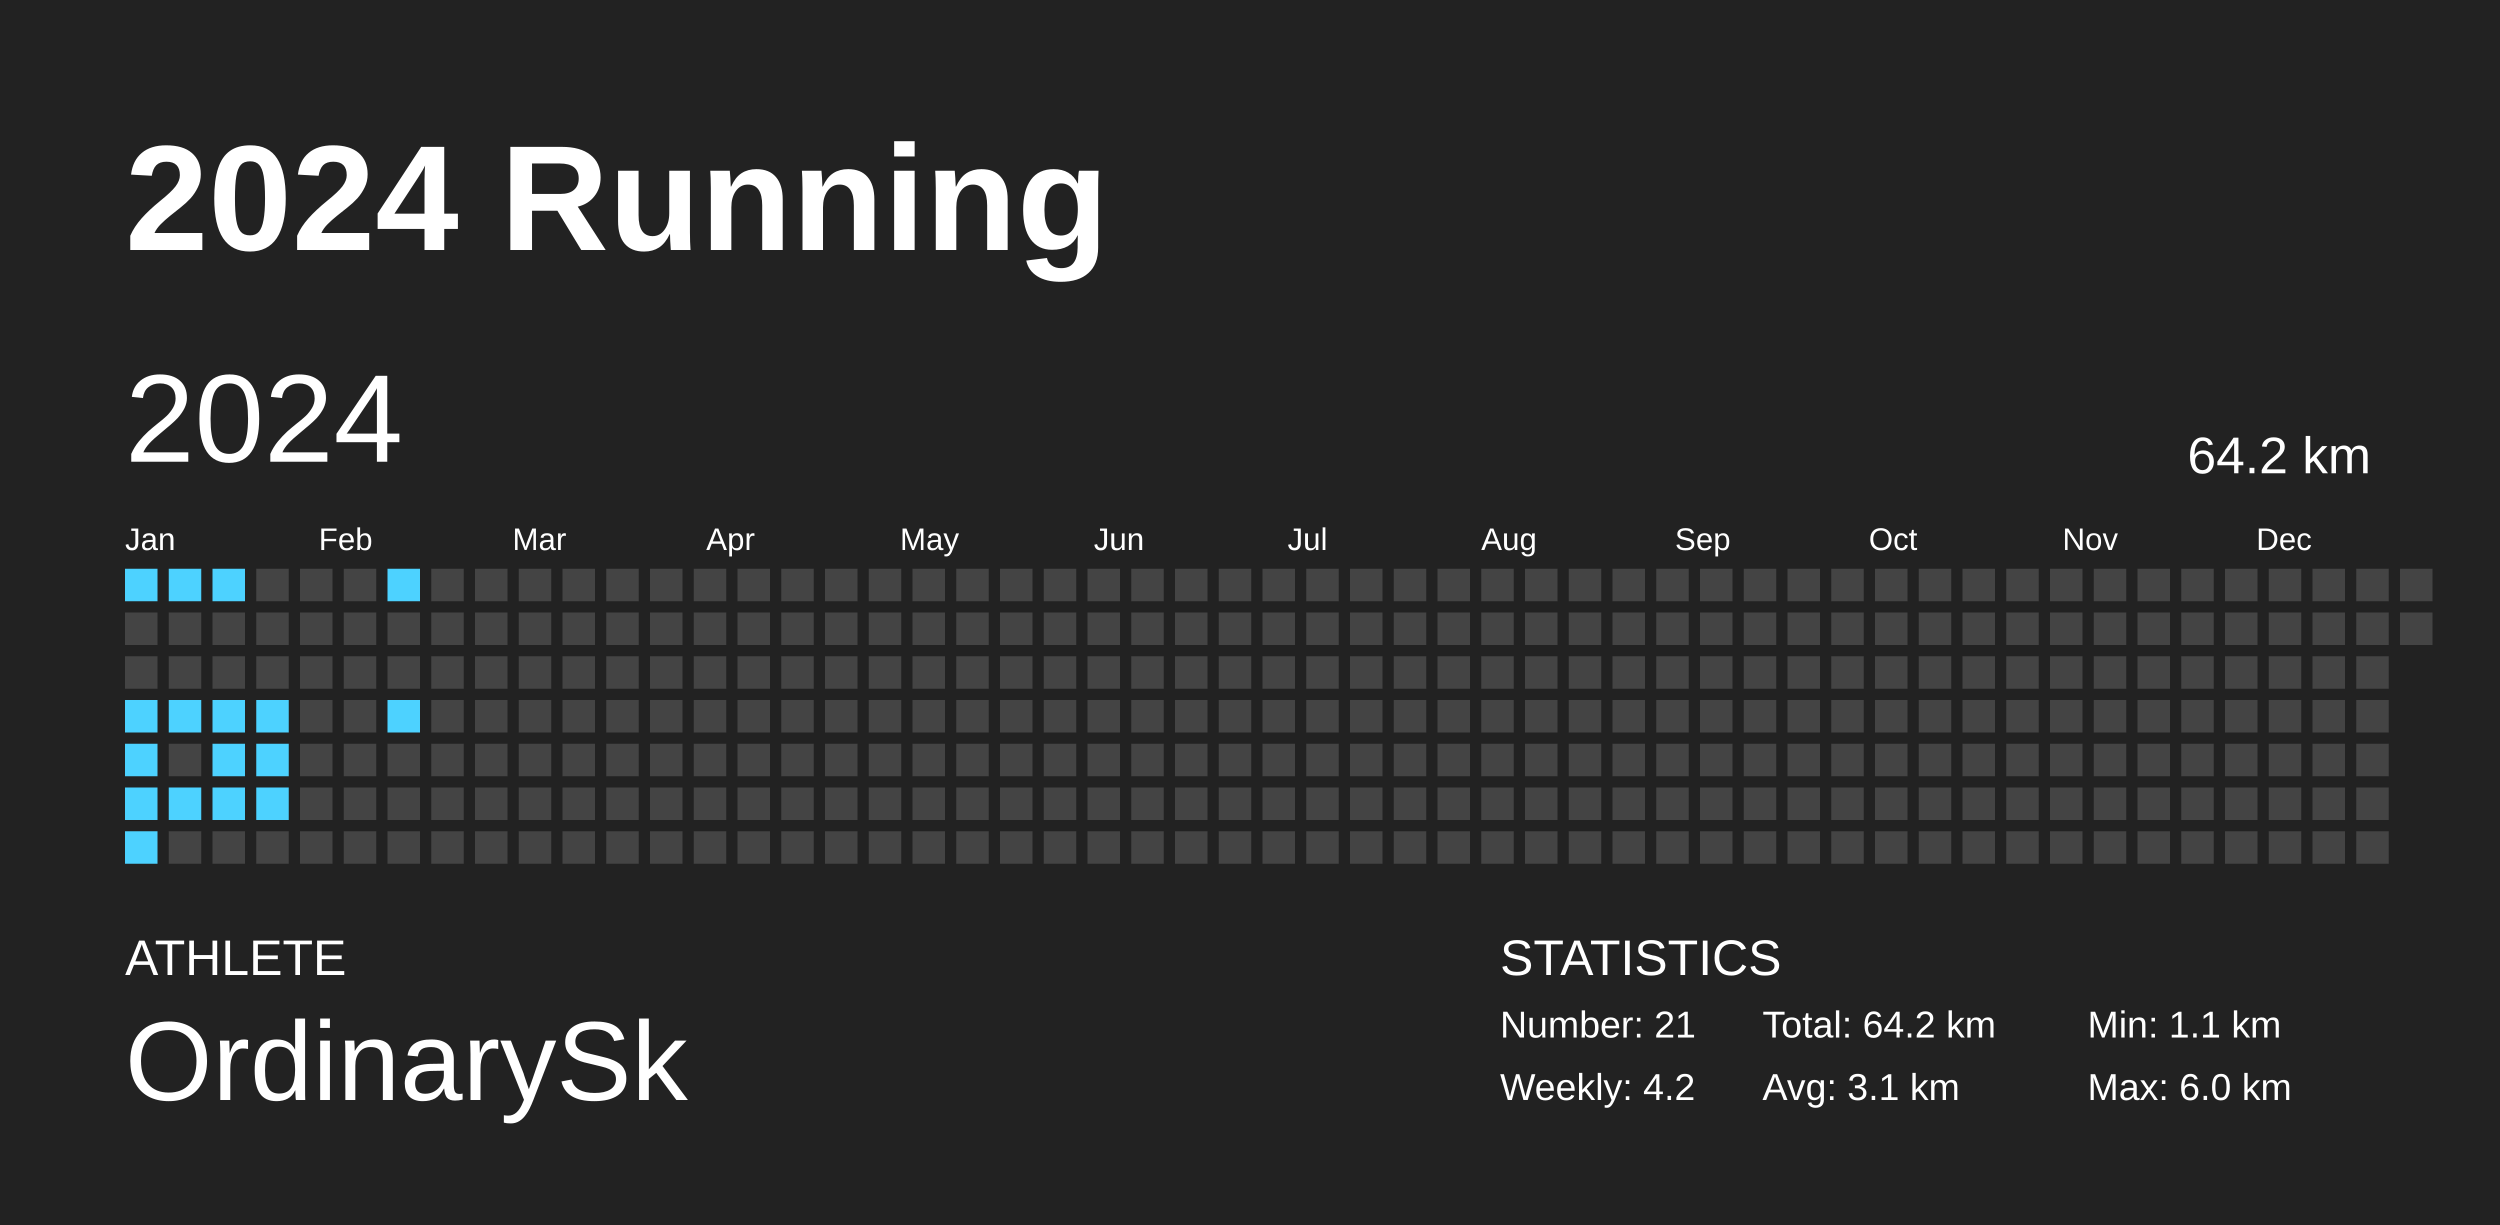
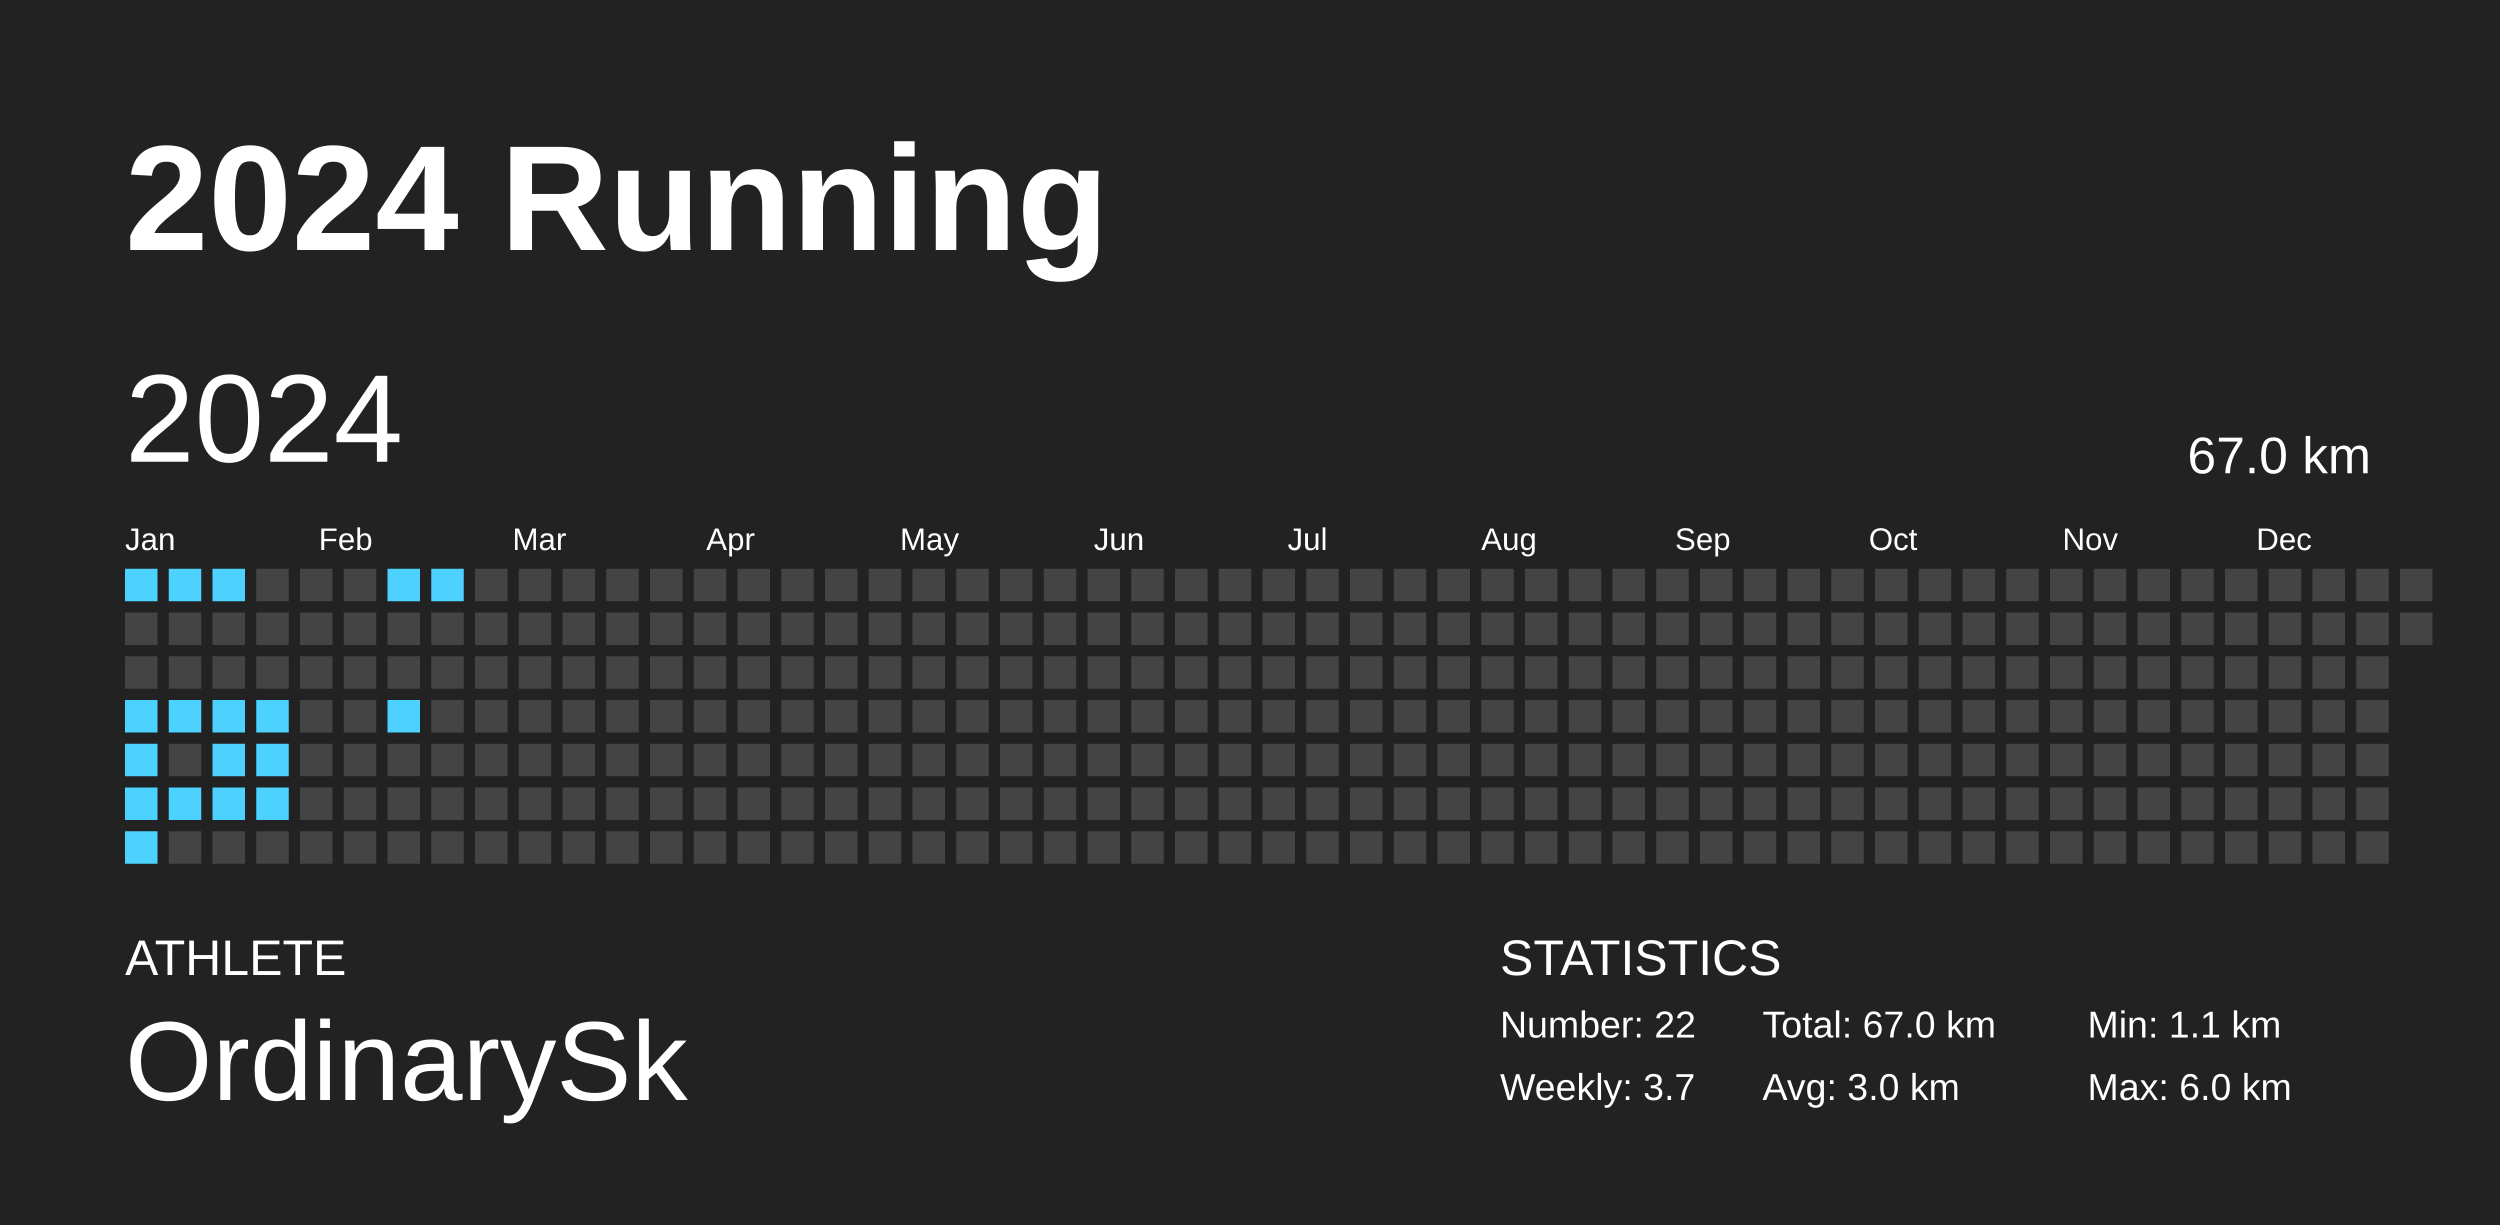
<svg xmlns="http://www.w3.org/2000/svg" baseProfile="full" height="98mm" version="1.1" viewBox="0,0,200,98" width="200mm">
  <defs />
  <rect fill="#222222" height="98" width="200" x="0" y="0" />
  <text fill="#FFFFFF" style="font-size:12px; font-family:Arial; font-weight:bold;" x="10" y="20">2024 Running</text>
  <text fill="#FFFFFF" style="font-size:4px; font-family:Arial" x="10" y="78">ATHLETE</text>
  <text fill="#FFFFFF" style="font-size:9px; font-family:Arial" x="10" y="88">OrdinarySk</text>
  <text fill="#FFFFFF" style="font-size:4px; font-family:Arial" x="120" y="78">STATISTICS</text>
-   <text fill="#FFFFFF" style="font-size:3px; font-family:Arial" x="120" y="83">Number: 21</text>
-   <text fill="#FFFFFF" style="font-size:3px; font-family:Arial" x="120" y="88">Weekly: 4.2</text>
-   <text fill="#FFFFFF" style="font-size:3px; font-family:Arial" x="141" y="83">Total: 64.2 km</text>
-   <text fill="#FFFFFF" style="font-size:3px; font-family:Arial" x="141" y="88">Avg: 3.1 km</text>
+   <text fill="#FFFFFF" style="font-size:3px; font-family:Arial" x="120" y="83">Number: 22</text>
+   <text fill="#FFFFFF" style="font-size:3px; font-family:Arial" x="120" y="88">Weekly: 3.7</text>
+   <text fill="#FFFFFF" style="font-size:3px; font-family:Arial" x="141" y="83">Total: 67.0 km</text>
+   <text fill="#FFFFFF" style="font-size:3px; font-family:Arial" x="141" y="88">Avg: 3.0 km</text>
  <text fill="#FFFFFF" style="font-size:3px; font-family:Arial" x="167" y="83">Min: 1.1 km</text>
  <text fill="#FFFFFF" style="font-size:3px; font-family:Arial" x="167" y="88">Max: 6.0 km</text>
  <text dominant-baseline="hanging" fill="#FFFFFF" style="font-size:10.0px; font-family:Arial;" x="10" y="30">2024</text>
-   <text dominant-baseline="hanging" fill="#FFFFFF" style="font-size:4.125px; font-family:Arial;" x="175" y="35">64.2 km</text>
+   <text dominant-baseline="hanging" fill="#FFFFFF" style="font-size:4.125px; font-family:Arial;" x="175" y="35">67.0 km</text>
  <text fill="#FFFFFF" style="font-size:2.5px; font-family:Arial" x="10.0" y="44">Jan</text>
  <text fill="#FFFFFF" style="font-size:2.5px; font-family:Arial" x="25.5" y="44">Feb</text>
  <text fill="#FFFFFF" style="font-size:2.5px; font-family:Arial" x="41.0" y="44">Mar</text>
  <text fill="#FFFFFF" style="font-size:2.5px; font-family:Arial" x="56.5" y="44">Apr</text>
  <text fill="#FFFFFF" style="font-size:2.5px; font-family:Arial" x="72.0" y="44">May</text>
  <text fill="#FFFFFF" style="font-size:2.5px; font-family:Arial" x="87.5" y="44">Jun</text>
  <text fill="#FFFFFF" style="font-size:2.5px; font-family:Arial" x="103.0" y="44">Jul</text>
  <text fill="#FFFFFF" style="font-size:2.5px; font-family:Arial" x="118.5" y="44">Aug</text>
  <text fill="#FFFFFF" style="font-size:2.5px; font-family:Arial" x="134.0" y="44">Sep</text>
  <text fill="#FFFFFF" style="font-size:2.5px; font-family:Arial" x="149.5" y="44">Oct</text>
  <text fill="#FFFFFF" style="font-size:2.5px; font-family:Arial" x="165.0" y="44">Nov</text>
  <text fill="#FFFFFF" style="font-size:2.5px; font-family:Arial" x="180.5" y="44">Dec</text>
  <rect fill="#4dd2ff" height="2.6" width="2.6" x="10.0" y="45.5" />
  <rect fill="#444444" height="2.6" width="2.6" x="10.0" y="49.0" />
  <rect fill="#444444" height="2.6" width="2.6" x="10.0" y="52.5" />
  <rect fill="#4dd2ff" height="2.6" width="2.6" x="10.0" y="56.0" />
  <rect fill="#4dd2ff" height="2.6" width="2.6" x="10.0" y="59.5" />
  <rect fill="#4dd2ff" height="2.6" width="2.6" x="10.0" y="63.0" />
  <rect fill="#4dd2ff" height="2.6" width="2.6" x="10.0" y="66.5" />
  <rect fill="#4dd2ff" height="2.6" width="2.6" x="13.5" y="45.5" />
  <rect fill="#444444" height="2.6" width="2.6" x="13.5" y="49.0" />
  <rect fill="#444444" height="2.6" width="2.6" x="13.5" y="52.5" />
  <rect fill="#4dd2ff" height="2.6" width="2.6" x="13.5" y="56.0" />
  <rect fill="#444444" height="2.6" width="2.6" x="13.5" y="59.5" />
  <rect fill="#4dd2ff" height="2.6" width="2.6" x="13.5" y="63.0" />
  <rect fill="#444444" height="2.6" width="2.6" x="13.5" y="66.5" />
  <rect fill="#4dd2ff" height="2.6" width="2.6" x="17.0" y="45.5" />
  <rect fill="#444444" height="2.6" width="2.6" x="17.0" y="49.0" />
  <rect fill="#444444" height="2.6" width="2.6" x="17.0" y="52.5" />
  <rect fill="#4dd2ff" height="2.6" width="2.6" x="17.0" y="56.0" />
  <rect fill="#4dd2ff" height="2.6" width="2.6" x="17.0" y="59.5" />
  <rect fill="#4dd2ff" height="2.6" width="2.6" x="17.0" y="63.0" />
  <rect fill="#444444" height="2.6" width="2.6" x="17.0" y="66.5" />
  <rect fill="#444444" height="2.6" width="2.6" x="20.5" y="45.5" />
  <rect fill="#444444" height="2.6" width="2.6" x="20.5" y="49.0" />
  <rect fill="#444444" height="2.6" width="2.6" x="20.5" y="52.5" />
  <rect fill="#4dd2ff" height="2.6" width="2.6" x="20.5" y="56.0" />
  <rect fill="#4dd2ff" height="2.6" width="2.6" x="20.5" y="59.5" />
  <rect fill="#4dd2ff" height="2.6" width="2.6" x="20.5" y="63.0" />
  <rect fill="#444444" height="2.6" width="2.6" x="20.5" y="66.5" />
  <rect fill="#444444" height="2.6" width="2.6" x="24.0" y="45.5" />
  <rect fill="#444444" height="2.6" width="2.6" x="24.0" y="49.0" />
  <rect fill="#444444" height="2.6" width="2.6" x="24.0" y="52.5" />
  <rect fill="#444444" height="2.6" width="2.6" x="24.0" y="56.0" />
  <rect fill="#444444" height="2.6" width="2.6" x="24.0" y="59.5" />
  <rect fill="#444444" height="2.6" width="2.6" x="24.0" y="63.0" />
  <rect fill="#444444" height="2.6" width="2.6" x="24.0" y="66.5" />
  <rect fill="#444444" height="2.6" width="2.6" x="27.5" y="45.5" />
  <rect fill="#444444" height="2.6" width="2.6" x="27.5" y="49.0" />
  <rect fill="#444444" height="2.6" width="2.6" x="27.5" y="52.5" />
  <rect fill="#444444" height="2.6" width="2.6" x="27.5" y="56.0" />
  <rect fill="#444444" height="2.6" width="2.6" x="27.5" y="59.5" />
  <rect fill="#444444" height="2.6" width="2.6" x="27.5" y="63.0" />
  <rect fill="#444444" height="2.6" width="2.6" x="27.5" y="66.5" />
  <rect fill="#4dd2ff" height="2.6" width="2.6" x="31.0" y="45.5" />
  <rect fill="#444444" height="2.6" width="2.6" x="31.0" y="49.0" />
  <rect fill="#444444" height="2.6" width="2.6" x="31.0" y="52.5" />
  <rect fill="#4dd2ff" height="2.6" width="2.6" x="31.0" y="56.0" />
  <rect fill="#444444" height="2.6" width="2.6" x="31.0" y="59.5" />
  <rect fill="#444444" height="2.6" width="2.6" x="31.0" y="63.0" />
  <rect fill="#444444" height="2.6" width="2.6" x="31.0" y="66.5" />
-   <rect fill="#444444" height="2.6" width="2.6" x="34.5" y="45.5" />
+   <rect fill="#4dd2ff" height="2.6" width="2.6" x="34.5" y="45.5" />
  <rect fill="#444444" height="2.6" width="2.6" x="34.5" y="49.0" />
  <rect fill="#444444" height="2.6" width="2.6" x="34.5" y="52.5" />
  <rect fill="#444444" height="2.6" width="2.6" x="34.5" y="56.0" />
  <rect fill="#444444" height="2.6" width="2.6" x="34.5" y="59.5" />
  <rect fill="#444444" height="2.6" width="2.6" x="34.5" y="63.0" />
  <rect fill="#444444" height="2.6" width="2.6" x="34.5" y="66.5" />
  <rect fill="#444444" height="2.6" width="2.6" x="38.0" y="45.5" />
  <rect fill="#444444" height="2.6" width="2.6" x="38.0" y="49.0" />
  <rect fill="#444444" height="2.6" width="2.6" x="38.0" y="52.5" />
  <rect fill="#444444" height="2.6" width="2.6" x="38.0" y="56.0" />
  <rect fill="#444444" height="2.6" width="2.6" x="38.0" y="59.5" />
  <rect fill="#444444" height="2.6" width="2.6" x="38.0" y="63.0" />
  <rect fill="#444444" height="2.6" width="2.6" x="38.0" y="66.5" />
  <rect fill="#444444" height="2.6" width="2.6" x="41.5" y="45.5" />
  <rect fill="#444444" height="2.6" width="2.6" x="41.5" y="49.0" />
  <rect fill="#444444" height="2.6" width="2.6" x="41.5" y="52.5" />
  <rect fill="#444444" height="2.6" width="2.6" x="41.5" y="56.0" />
  <rect fill="#444444" height="2.6" width="2.6" x="41.5" y="59.5" />
  <rect fill="#444444" height="2.6" width="2.6" x="41.5" y="63.0" />
  <rect fill="#444444" height="2.6" width="2.6" x="41.5" y="66.5" />
  <rect fill="#444444" height="2.6" width="2.6" x="45.0" y="45.5" />
  <rect fill="#444444" height="2.6" width="2.6" x="45.0" y="49.0" />
  <rect fill="#444444" height="2.6" width="2.6" x="45.0" y="52.5" />
  <rect fill="#444444" height="2.6" width="2.6" x="45.0" y="56.0" />
  <rect fill="#444444" height="2.6" width="2.6" x="45.0" y="59.5" />
  <rect fill="#444444" height="2.6" width="2.6" x="45.0" y="63.0" />
  <rect fill="#444444" height="2.6" width="2.6" x="45.0" y="66.5" />
  <rect fill="#444444" height="2.6" width="2.6" x="48.5" y="45.5" />
  <rect fill="#444444" height="2.6" width="2.6" x="48.5" y="49.0" />
  <rect fill="#444444" height="2.6" width="2.6" x="48.5" y="52.5" />
  <rect fill="#444444" height="2.6" width="2.6" x="48.5" y="56.0" />
  <rect fill="#444444" height="2.6" width="2.6" x="48.5" y="59.5" />
  <rect fill="#444444" height="2.6" width="2.6" x="48.5" y="63.0" />
  <rect fill="#444444" height="2.6" width="2.6" x="48.5" y="66.5" />
  <rect fill="#444444" height="2.6" width="2.6" x="52.0" y="45.5" />
  <rect fill="#444444" height="2.6" width="2.6" x="52.0" y="49.0" />
  <rect fill="#444444" height="2.6" width="2.6" x="52.0" y="52.5" />
  <rect fill="#444444" height="2.6" width="2.6" x="52.0" y="56.0" />
  <rect fill="#444444" height="2.6" width="2.6" x="52.0" y="59.5" />
  <rect fill="#444444" height="2.6" width="2.6" x="52.0" y="63.0" />
  <rect fill="#444444" height="2.6" width="2.6" x="52.0" y="66.5" />
  <rect fill="#444444" height="2.6" width="2.6" x="55.5" y="45.5" />
  <rect fill="#444444" height="2.6" width="2.6" x="55.5" y="49.0" />
  <rect fill="#444444" height="2.6" width="2.6" x="55.5" y="52.5" />
  <rect fill="#444444" height="2.6" width="2.6" x="55.5" y="56.0" />
  <rect fill="#444444" height="2.6" width="2.6" x="55.5" y="59.5" />
  <rect fill="#444444" height="2.6" width="2.6" x="55.5" y="63.0" />
  <rect fill="#444444" height="2.6" width="2.6" x="55.5" y="66.5" />
  <rect fill="#444444" height="2.6" width="2.6" x="59.0" y="45.5" />
  <rect fill="#444444" height="2.6" width="2.6" x="59.0" y="49.0" />
  <rect fill="#444444" height="2.6" width="2.6" x="59.0" y="52.5" />
  <rect fill="#444444" height="2.6" width="2.6" x="59.0" y="56.0" />
  <rect fill="#444444" height="2.6" width="2.6" x="59.0" y="59.5" />
  <rect fill="#444444" height="2.6" width="2.6" x="59.0" y="63.0" />
  <rect fill="#444444" height="2.6" width="2.6" x="59.0" y="66.5" />
  <rect fill="#444444" height="2.6" width="2.6" x="62.5" y="45.5" />
  <rect fill="#444444" height="2.6" width="2.6" x="62.5" y="49.0" />
  <rect fill="#444444" height="2.6" width="2.6" x="62.5" y="52.5" />
  <rect fill="#444444" height="2.6" width="2.6" x="62.5" y="56.0" />
  <rect fill="#444444" height="2.6" width="2.6" x="62.5" y="59.5" />
  <rect fill="#444444" height="2.6" width="2.6" x="62.5" y="63.0" />
  <rect fill="#444444" height="2.6" width="2.6" x="62.5" y="66.5" />
  <rect fill="#444444" height="2.6" width="2.6" x="66.0" y="45.5" />
  <rect fill="#444444" height="2.6" width="2.6" x="66.0" y="49.0" />
  <rect fill="#444444" height="2.6" width="2.6" x="66.0" y="52.5" />
  <rect fill="#444444" height="2.6" width="2.6" x="66.0" y="56.0" />
  <rect fill="#444444" height="2.6" width="2.6" x="66.0" y="59.5" />
  <rect fill="#444444" height="2.6" width="2.6" x="66.0" y="63.0" />
  <rect fill="#444444" height="2.6" width="2.6" x="66.0" y="66.5" />
  <rect fill="#444444" height="2.6" width="2.6" x="69.5" y="45.5" />
  <rect fill="#444444" height="2.6" width="2.6" x="69.5" y="49.0" />
  <rect fill="#444444" height="2.6" width="2.6" x="69.5" y="52.5" />
  <rect fill="#444444" height="2.6" width="2.6" x="69.5" y="56.0" />
  <rect fill="#444444" height="2.6" width="2.6" x="69.5" y="59.5" />
  <rect fill="#444444" height="2.6" width="2.6" x="69.5" y="63.0" />
  <rect fill="#444444" height="2.6" width="2.6" x="69.5" y="66.5" />
  <rect fill="#444444" height="2.6" width="2.6" x="73.0" y="45.5" />
  <rect fill="#444444" height="2.6" width="2.6" x="73.0" y="49.0" />
  <rect fill="#444444" height="2.6" width="2.6" x="73.0" y="52.5" />
  <rect fill="#444444" height="2.6" width="2.6" x="73.0" y="56.0" />
  <rect fill="#444444" height="2.6" width="2.6" x="73.0" y="59.5" />
  <rect fill="#444444" height="2.6" width="2.6" x="73.0" y="63.0" />
  <rect fill="#444444" height="2.6" width="2.6" x="73.0" y="66.5" />
  <rect fill="#444444" height="2.6" width="2.6" x="76.5" y="45.5" />
  <rect fill="#444444" height="2.6" width="2.6" x="76.5" y="49.0" />
  <rect fill="#444444" height="2.6" width="2.6" x="76.5" y="52.5" />
  <rect fill="#444444" height="2.6" width="2.6" x="76.5" y="56.0" />
  <rect fill="#444444" height="2.6" width="2.6" x="76.5" y="59.5" />
  <rect fill="#444444" height="2.6" width="2.6" x="76.5" y="63.0" />
  <rect fill="#444444" height="2.6" width="2.6" x="76.5" y="66.5" />
  <rect fill="#444444" height="2.6" width="2.6" x="80.0" y="45.5" />
  <rect fill="#444444" height="2.6" width="2.6" x="80.0" y="49.0" />
  <rect fill="#444444" height="2.6" width="2.6" x="80.0" y="52.5" />
  <rect fill="#444444" height="2.6" width="2.6" x="80.0" y="56.0" />
  <rect fill="#444444" height="2.6" width="2.6" x="80.0" y="59.5" />
  <rect fill="#444444" height="2.6" width="2.6" x="80.0" y="63.0" />
  <rect fill="#444444" height="2.6" width="2.6" x="80.0" y="66.5" />
  <rect fill="#444444" height="2.6" width="2.6" x="83.5" y="45.5" />
  <rect fill="#444444" height="2.6" width="2.6" x="83.5" y="49.0" />
  <rect fill="#444444" height="2.6" width="2.6" x="83.5" y="52.5" />
  <rect fill="#444444" height="2.6" width="2.6" x="83.5" y="56.0" />
  <rect fill="#444444" height="2.6" width="2.6" x="83.5" y="59.5" />
  <rect fill="#444444" height="2.6" width="2.6" x="83.5" y="63.0" />
  <rect fill="#444444" height="2.6" width="2.6" x="83.5" y="66.5" />
  <rect fill="#444444" height="2.6" width="2.6" x="87.0" y="45.5" />
  <rect fill="#444444" height="2.6" width="2.6" x="87.0" y="49.0" />
  <rect fill="#444444" height="2.6" width="2.6" x="87.0" y="52.5" />
  <rect fill="#444444" height="2.6" width="2.6" x="87.0" y="56.0" />
  <rect fill="#444444" height="2.6" width="2.6" x="87.0" y="59.5" />
  <rect fill="#444444" height="2.6" width="2.6" x="87.0" y="63.0" />
  <rect fill="#444444" height="2.6" width="2.6" x="87.0" y="66.5" />
  <rect fill="#444444" height="2.6" width="2.6" x="90.5" y="45.5" />
  <rect fill="#444444" height="2.6" width="2.6" x="90.5" y="49.0" />
  <rect fill="#444444" height="2.6" width="2.6" x="90.5" y="52.5" />
  <rect fill="#444444" height="2.6" width="2.6" x="90.5" y="56.0" />
  <rect fill="#444444" height="2.6" width="2.6" x="90.5" y="59.5" />
  <rect fill="#444444" height="2.6" width="2.6" x="90.5" y="63.0" />
  <rect fill="#444444" height="2.6" width="2.6" x="90.5" y="66.5" />
  <rect fill="#444444" height="2.6" width="2.6" x="94.0" y="45.5" />
  <rect fill="#444444" height="2.6" width="2.6" x="94.0" y="49.0" />
  <rect fill="#444444" height="2.6" width="2.6" x="94.0" y="52.5" />
  <rect fill="#444444" height="2.6" width="2.6" x="94.0" y="56.0" />
  <rect fill="#444444" height="2.6" width="2.6" x="94.0" y="59.5" />
  <rect fill="#444444" height="2.6" width="2.6" x="94.0" y="63.0" />
  <rect fill="#444444" height="2.6" width="2.6" x="94.0" y="66.5" />
  <rect fill="#444444" height="2.6" width="2.6" x="97.5" y="45.5" />
  <rect fill="#444444" height="2.6" width="2.6" x="97.5" y="49.0" />
  <rect fill="#444444" height="2.6" width="2.6" x="97.5" y="52.5" />
  <rect fill="#444444" height="2.6" width="2.6" x="97.5" y="56.0" />
  <rect fill="#444444" height="2.6" width="2.6" x="97.5" y="59.5" />
  <rect fill="#444444" height="2.6" width="2.6" x="97.5" y="63.0" />
  <rect fill="#444444" height="2.6" width="2.6" x="97.5" y="66.5" />
  <rect fill="#444444" height="2.6" width="2.6" x="101.0" y="45.5" />
  <rect fill="#444444" height="2.6" width="2.6" x="101.0" y="49.0" />
  <rect fill="#444444" height="2.6" width="2.6" x="101.0" y="52.5" />
  <rect fill="#444444" height="2.6" width="2.6" x="101.0" y="56.0" />
  <rect fill="#444444" height="2.6" width="2.6" x="101.0" y="59.5" />
  <rect fill="#444444" height="2.6" width="2.6" x="101.0" y="63.0" />
  <rect fill="#444444" height="2.6" width="2.6" x="101.0" y="66.5" />
  <rect fill="#444444" height="2.6" width="2.6" x="104.5" y="45.5" />
  <rect fill="#444444" height="2.6" width="2.6" x="104.5" y="49.0" />
  <rect fill="#444444" height="2.6" width="2.6" x="104.5" y="52.5" />
  <rect fill="#444444" height="2.6" width="2.6" x="104.5" y="56.0" />
  <rect fill="#444444" height="2.6" width="2.6" x="104.5" y="59.5" />
  <rect fill="#444444" height="2.6" width="2.6" x="104.5" y="63.0" />
  <rect fill="#444444" height="2.6" width="2.6" x="104.5" y="66.5" />
  <rect fill="#444444" height="2.6" width="2.6" x="108.0" y="45.5" />
  <rect fill="#444444" height="2.6" width="2.6" x="108.0" y="49.0" />
  <rect fill="#444444" height="2.6" width="2.6" x="108.0" y="52.5" />
  <rect fill="#444444" height="2.6" width="2.6" x="108.0" y="56.0" />
  <rect fill="#444444" height="2.6" width="2.6" x="108.0" y="59.5" />
  <rect fill="#444444" height="2.6" width="2.6" x="108.0" y="63.0" />
  <rect fill="#444444" height="2.6" width="2.6" x="108.0" y="66.5" />
  <rect fill="#444444" height="2.6" width="2.6" x="111.5" y="45.5" />
  <rect fill="#444444" height="2.6" width="2.6" x="111.5" y="49.0" />
  <rect fill="#444444" height="2.6" width="2.6" x="111.5" y="52.5" />
  <rect fill="#444444" height="2.6" width="2.6" x="111.5" y="56.0" />
  <rect fill="#444444" height="2.6" width="2.6" x="111.5" y="59.5" />
  <rect fill="#444444" height="2.6" width="2.6" x="111.5" y="63.0" />
  <rect fill="#444444" height="2.6" width="2.6" x="111.5" y="66.5" />
  <rect fill="#444444" height="2.6" width="2.6" x="115.0" y="45.5" />
  <rect fill="#444444" height="2.6" width="2.6" x="115.0" y="49.0" />
  <rect fill="#444444" height="2.6" width="2.6" x="115.0" y="52.5" />
  <rect fill="#444444" height="2.6" width="2.6" x="115.0" y="56.0" />
  <rect fill="#444444" height="2.6" width="2.6" x="115.0" y="59.5" />
  <rect fill="#444444" height="2.6" width="2.6" x="115.0" y="63.0" />
  <rect fill="#444444" height="2.6" width="2.6" x="115.0" y="66.5" />
  <rect fill="#444444" height="2.6" width="2.6" x="118.5" y="45.5" />
  <rect fill="#444444" height="2.6" width="2.6" x="118.5" y="49.0" />
  <rect fill="#444444" height="2.6" width="2.6" x="118.5" y="52.5" />
  <rect fill="#444444" height="2.6" width="2.6" x="118.5" y="56.0" />
  <rect fill="#444444" height="2.6" width="2.6" x="118.5" y="59.5" />
  <rect fill="#444444" height="2.6" width="2.6" x="118.5" y="63.0" />
  <rect fill="#444444" height="2.6" width="2.6" x="118.5" y="66.5" />
  <rect fill="#444444" height="2.6" width="2.6" x="122.0" y="45.5" />
  <rect fill="#444444" height="2.6" width="2.6" x="122.0" y="49.0" />
  <rect fill="#444444" height="2.6" width="2.6" x="122.0" y="52.5" />
  <rect fill="#444444" height="2.6" width="2.6" x="122.0" y="56.0" />
  <rect fill="#444444" height="2.6" width="2.6" x="122.0" y="59.5" />
  <rect fill="#444444" height="2.6" width="2.6" x="122.0" y="63.0" />
  <rect fill="#444444" height="2.6" width="2.6" x="122.0" y="66.5" />
  <rect fill="#444444" height="2.6" width="2.6" x="125.5" y="45.5" />
  <rect fill="#444444" height="2.6" width="2.6" x="125.5" y="49.0" />
  <rect fill="#444444" height="2.6" width="2.6" x="125.5" y="52.5" />
  <rect fill="#444444" height="2.6" width="2.6" x="125.5" y="56.0" />
  <rect fill="#444444" height="2.6" width="2.6" x="125.5" y="59.5" />
  <rect fill="#444444" height="2.6" width="2.6" x="125.5" y="63.0" />
  <rect fill="#444444" height="2.6" width="2.6" x="125.5" y="66.5" />
  <rect fill="#444444" height="2.6" width="2.6" x="129.0" y="45.5" />
  <rect fill="#444444" height="2.6" width="2.6" x="129.0" y="49.0" />
  <rect fill="#444444" height="2.6" width="2.6" x="129.0" y="52.5" />
  <rect fill="#444444" height="2.6" width="2.6" x="129.0" y="56.0" />
  <rect fill="#444444" height="2.6" width="2.6" x="129.0" y="59.5" />
  <rect fill="#444444" height="2.6" width="2.6" x="129.0" y="63.0" />
  <rect fill="#444444" height="2.6" width="2.6" x="129.0" y="66.5" />
  <rect fill="#444444" height="2.6" width="2.6" x="132.5" y="45.5" />
  <rect fill="#444444" height="2.6" width="2.6" x="132.5" y="49.0" />
  <rect fill="#444444" height="2.6" width="2.6" x="132.5" y="52.5" />
  <rect fill="#444444" height="2.6" width="2.6" x="132.5" y="56.0" />
  <rect fill="#444444" height="2.6" width="2.6" x="132.5" y="59.5" />
  <rect fill="#444444" height="2.6" width="2.6" x="132.5" y="63.0" />
  <rect fill="#444444" height="2.6" width="2.6" x="132.5" y="66.5" />
  <rect fill="#444444" height="2.6" width="2.6" x="136.0" y="45.5" />
  <rect fill="#444444" height="2.6" width="2.6" x="136.0" y="49.0" />
  <rect fill="#444444" height="2.6" width="2.6" x="136.0" y="52.5" />
  <rect fill="#444444" height="2.6" width="2.6" x="136.0" y="56.0" />
  <rect fill="#444444" height="2.6" width="2.6" x="136.0" y="59.5" />
  <rect fill="#444444" height="2.6" width="2.6" x="136.0" y="63.0" />
  <rect fill="#444444" height="2.6" width="2.6" x="136.0" y="66.5" />
  <rect fill="#444444" height="2.6" width="2.6" x="139.5" y="45.5" />
  <rect fill="#444444" height="2.6" width="2.6" x="139.5" y="49.0" />
  <rect fill="#444444" height="2.6" width="2.6" x="139.5" y="52.5" />
  <rect fill="#444444" height="2.6" width="2.6" x="139.5" y="56.0" />
  <rect fill="#444444" height="2.6" width="2.6" x="139.5" y="59.5" />
  <rect fill="#444444" height="2.6" width="2.6" x="139.5" y="63.0" />
  <rect fill="#444444" height="2.6" width="2.6" x="139.5" y="66.5" />
  <rect fill="#444444" height="2.6" width="2.6" x="143.0" y="45.5" />
  <rect fill="#444444" height="2.6" width="2.6" x="143.0" y="49.0" />
  <rect fill="#444444" height="2.6" width="2.6" x="143.0" y="52.5" />
  <rect fill="#444444" height="2.6" width="2.6" x="143.0" y="56.0" />
  <rect fill="#444444" height="2.6" width="2.6" x="143.0" y="59.5" />
  <rect fill="#444444" height="2.6" width="2.6" x="143.0" y="63.0" />
  <rect fill="#444444" height="2.6" width="2.6" x="143.0" y="66.5" />
  <rect fill="#444444" height="2.6" width="2.6" x="146.5" y="45.5" />
  <rect fill="#444444" height="2.6" width="2.6" x="146.5" y="49.0" />
  <rect fill="#444444" height="2.6" width="2.6" x="146.5" y="52.5" />
  <rect fill="#444444" height="2.6" width="2.6" x="146.5" y="56.0" />
  <rect fill="#444444" height="2.6" width="2.6" x="146.5" y="59.5" />
  <rect fill="#444444" height="2.6" width="2.6" x="146.5" y="63.0" />
  <rect fill="#444444" height="2.6" width="2.6" x="146.5" y="66.5" />
  <rect fill="#444444" height="2.6" width="2.6" x="150.0" y="45.5" />
  <rect fill="#444444" height="2.6" width="2.6" x="150.0" y="49.0" />
  <rect fill="#444444" height="2.6" width="2.6" x="150.0" y="52.5" />
  <rect fill="#444444" height="2.6" width="2.6" x="150.0" y="56.0" />
  <rect fill="#444444" height="2.6" width="2.6" x="150.0" y="59.5" />
  <rect fill="#444444" height="2.6" width="2.6" x="150.0" y="63.0" />
  <rect fill="#444444" height="2.6" width="2.6" x="150.0" y="66.5" />
  <rect fill="#444444" height="2.6" width="2.6" x="153.5" y="45.5" />
  <rect fill="#444444" height="2.6" width="2.6" x="153.5" y="49.0" />
  <rect fill="#444444" height="2.6" width="2.6" x="153.5" y="52.5" />
  <rect fill="#444444" height="2.6" width="2.6" x="153.5" y="56.0" />
  <rect fill="#444444" height="2.6" width="2.6" x="153.5" y="59.5" />
  <rect fill="#444444" height="2.6" width="2.6" x="153.5" y="63.0" />
  <rect fill="#444444" height="2.6" width="2.6" x="153.5" y="66.5" />
  <rect fill="#444444" height="2.6" width="2.6" x="157.0" y="45.5" />
  <rect fill="#444444" height="2.6" width="2.6" x="157.0" y="49.0" />
  <rect fill="#444444" height="2.6" width="2.6" x="157.0" y="52.5" />
  <rect fill="#444444" height="2.6" width="2.6" x="157.0" y="56.0" />
  <rect fill="#444444" height="2.6" width="2.6" x="157.0" y="59.5" />
  <rect fill="#444444" height="2.6" width="2.6" x="157.0" y="63.0" />
  <rect fill="#444444" height="2.6" width="2.6" x="157.0" y="66.5" />
  <rect fill="#444444" height="2.6" width="2.6" x="160.5" y="45.5" />
  <rect fill="#444444" height="2.6" width="2.6" x="160.5" y="49.0" />
  <rect fill="#444444" height="2.6" width="2.6" x="160.5" y="52.5" />
  <rect fill="#444444" height="2.6" width="2.6" x="160.5" y="56.0" />
  <rect fill="#444444" height="2.6" width="2.6" x="160.5" y="59.5" />
  <rect fill="#444444" height="2.6" width="2.6" x="160.5" y="63.0" />
  <rect fill="#444444" height="2.6" width="2.6" x="160.5" y="66.5" />
  <rect fill="#444444" height="2.6" width="2.6" x="164.0" y="45.5" />
  <rect fill="#444444" height="2.6" width="2.6" x="164.0" y="49.0" />
  <rect fill="#444444" height="2.6" width="2.6" x="164.0" y="52.5" />
  <rect fill="#444444" height="2.6" width="2.6" x="164.0" y="56.0" />
  <rect fill="#444444" height="2.6" width="2.6" x="164.0" y="59.5" />
  <rect fill="#444444" height="2.6" width="2.6" x="164.0" y="63.0" />
  <rect fill="#444444" height="2.6" width="2.6" x="164.0" y="66.5" />
  <rect fill="#444444" height="2.6" width="2.6" x="167.5" y="45.5" />
  <rect fill="#444444" height="2.6" width="2.6" x="167.5" y="49.0" />
  <rect fill="#444444" height="2.6" width="2.6" x="167.5" y="52.5" />
  <rect fill="#444444" height="2.6" width="2.6" x="167.5" y="56.0" />
  <rect fill="#444444" height="2.6" width="2.6" x="167.5" y="59.5" />
  <rect fill="#444444" height="2.6" width="2.6" x="167.5" y="63.0" />
  <rect fill="#444444" height="2.6" width="2.6" x="167.5" y="66.5" />
  <rect fill="#444444" height="2.6" width="2.6" x="171.0" y="45.5" />
  <rect fill="#444444" height="2.6" width="2.6" x="171.0" y="49.0" />
  <rect fill="#444444" height="2.6" width="2.6" x="171.0" y="52.5" />
  <rect fill="#444444" height="2.6" width="2.6" x="171.0" y="56.0" />
  <rect fill="#444444" height="2.6" width="2.6" x="171.0" y="59.5" />
  <rect fill="#444444" height="2.6" width="2.6" x="171.0" y="63.0" />
  <rect fill="#444444" height="2.6" width="2.6" x="171.0" y="66.5" />
  <rect fill="#444444" height="2.6" width="2.6" x="174.5" y="45.5" />
  <rect fill="#444444" height="2.6" width="2.6" x="174.5" y="49.0" />
  <rect fill="#444444" height="2.6" width="2.6" x="174.5" y="52.5" />
  <rect fill="#444444" height="2.6" width="2.6" x="174.5" y="56.0" />
  <rect fill="#444444" height="2.6" width="2.6" x="174.5" y="59.5" />
  <rect fill="#444444" height="2.6" width="2.6" x="174.5" y="63.0" />
  <rect fill="#444444" height="2.6" width="2.6" x="174.5" y="66.5" />
  <rect fill="#444444" height="2.6" width="2.6" x="178.0" y="45.5" />
  <rect fill="#444444" height="2.6" width="2.6" x="178.0" y="49.0" />
  <rect fill="#444444" height="2.6" width="2.6" x="178.0" y="52.5" />
  <rect fill="#444444" height="2.6" width="2.6" x="178.0" y="56.0" />
  <rect fill="#444444" height="2.6" width="2.6" x="178.0" y="59.5" />
  <rect fill="#444444" height="2.6" width="2.6" x="178.0" y="63.0" />
  <rect fill="#444444" height="2.6" width="2.6" x="178.0" y="66.5" />
  <rect fill="#444444" height="2.6" width="2.6" x="181.5" y="45.5" />
  <rect fill="#444444" height="2.6" width="2.6" x="181.5" y="49.0" />
  <rect fill="#444444" height="2.6" width="2.6" x="181.5" y="52.5" />
  <rect fill="#444444" height="2.6" width="2.6" x="181.5" y="56.0" />
  <rect fill="#444444" height="2.6" width="2.6" x="181.5" y="59.5" />
  <rect fill="#444444" height="2.6" width="2.6" x="181.5" y="63.0" />
  <rect fill="#444444" height="2.6" width="2.6" x="181.5" y="66.5" />
  <rect fill="#444444" height="2.6" width="2.6" x="185.0" y="45.5" />
  <rect fill="#444444" height="2.6" width="2.6" x="185.0" y="49.0" />
  <rect fill="#444444" height="2.6" width="2.6" x="185.0" y="52.5" />
  <rect fill="#444444" height="2.6" width="2.6" x="185.0" y="56.0" />
  <rect fill="#444444" height="2.6" width="2.6" x="185.0" y="59.5" />
  <rect fill="#444444" height="2.6" width="2.6" x="185.0" y="63.0" />
  <rect fill="#444444" height="2.6" width="2.6" x="185.0" y="66.5" />
  <rect fill="#444444" height="2.6" width="2.6" x="188.5" y="45.5" />
  <rect fill="#444444" height="2.6" width="2.6" x="188.5" y="49.0" />
  <rect fill="#444444" height="2.6" width="2.6" x="188.5" y="52.5" />
  <rect fill="#444444" height="2.6" width="2.6" x="188.5" y="56.0" />
  <rect fill="#444444" height="2.6" width="2.6" x="188.5" y="59.5" />
  <rect fill="#444444" height="2.6" width="2.6" x="188.5" y="63.0" />
  <rect fill="#444444" height="2.6" width="2.6" x="188.5" y="66.5" />
  <rect fill="#444444" height="2.6" width="2.6" x="192.0" y="45.5" />
  <rect fill="#444444" height="2.6" width="2.6" x="192.0" y="49.0" />
</svg>
